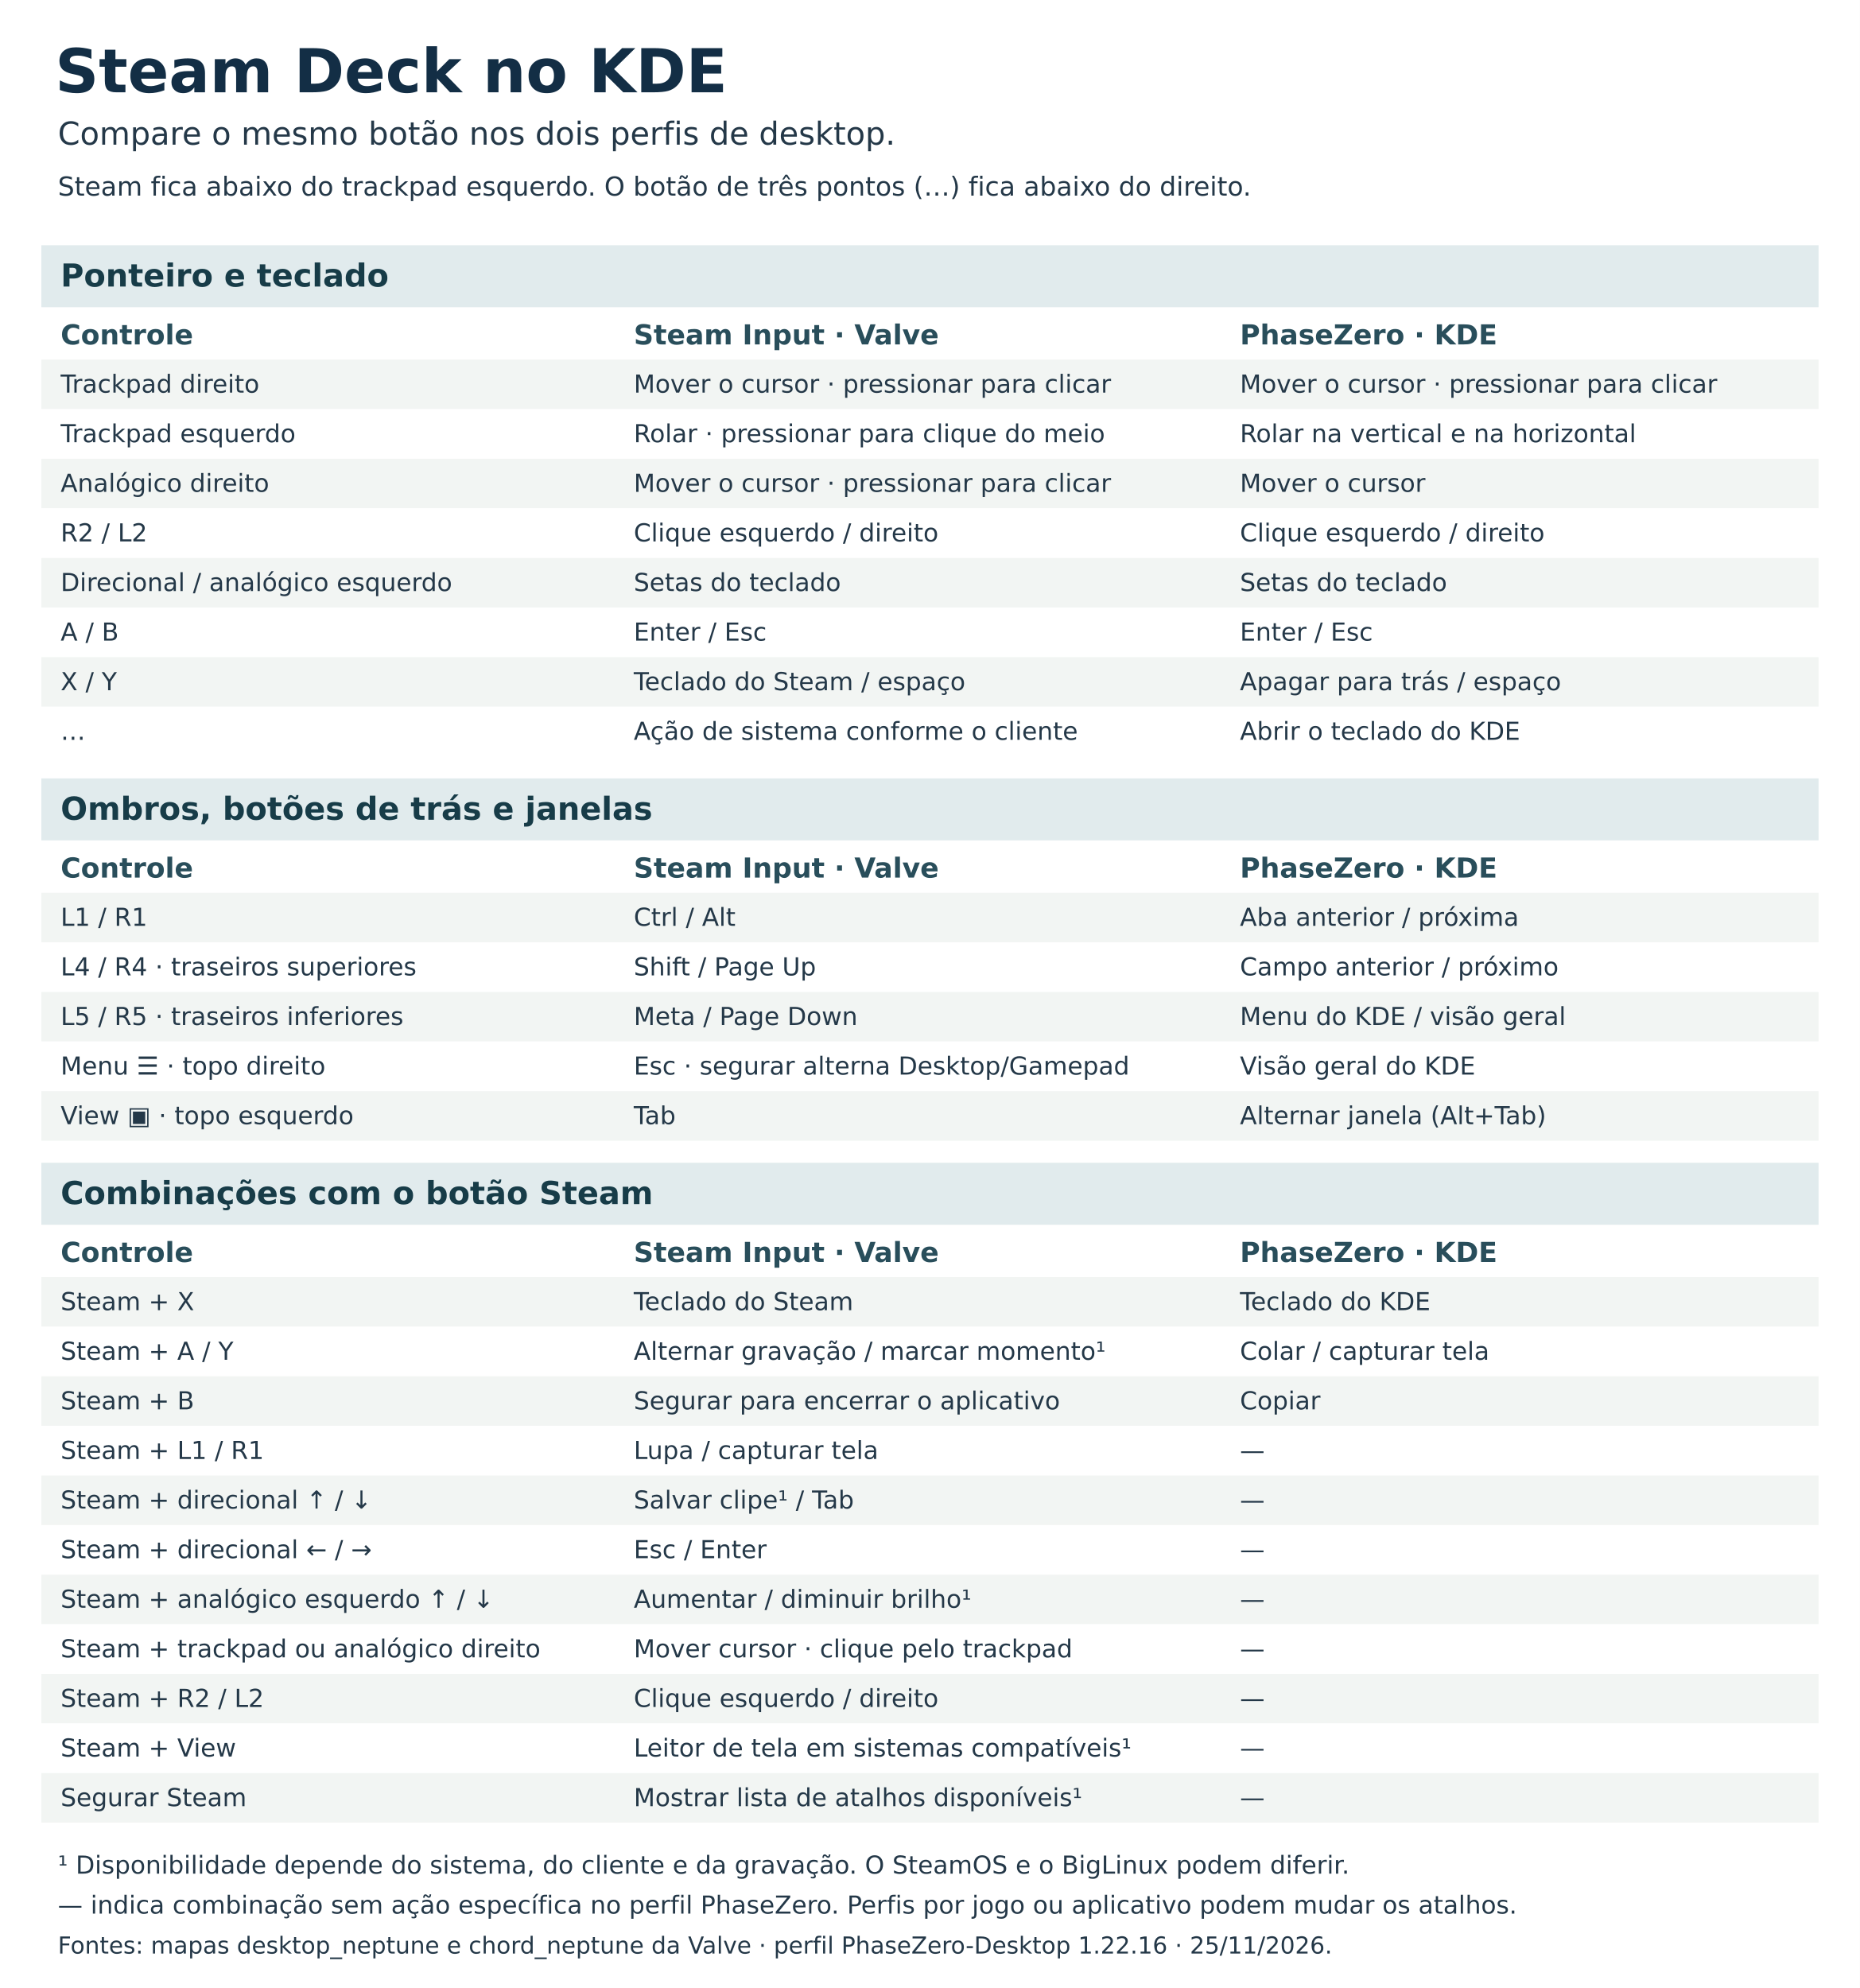
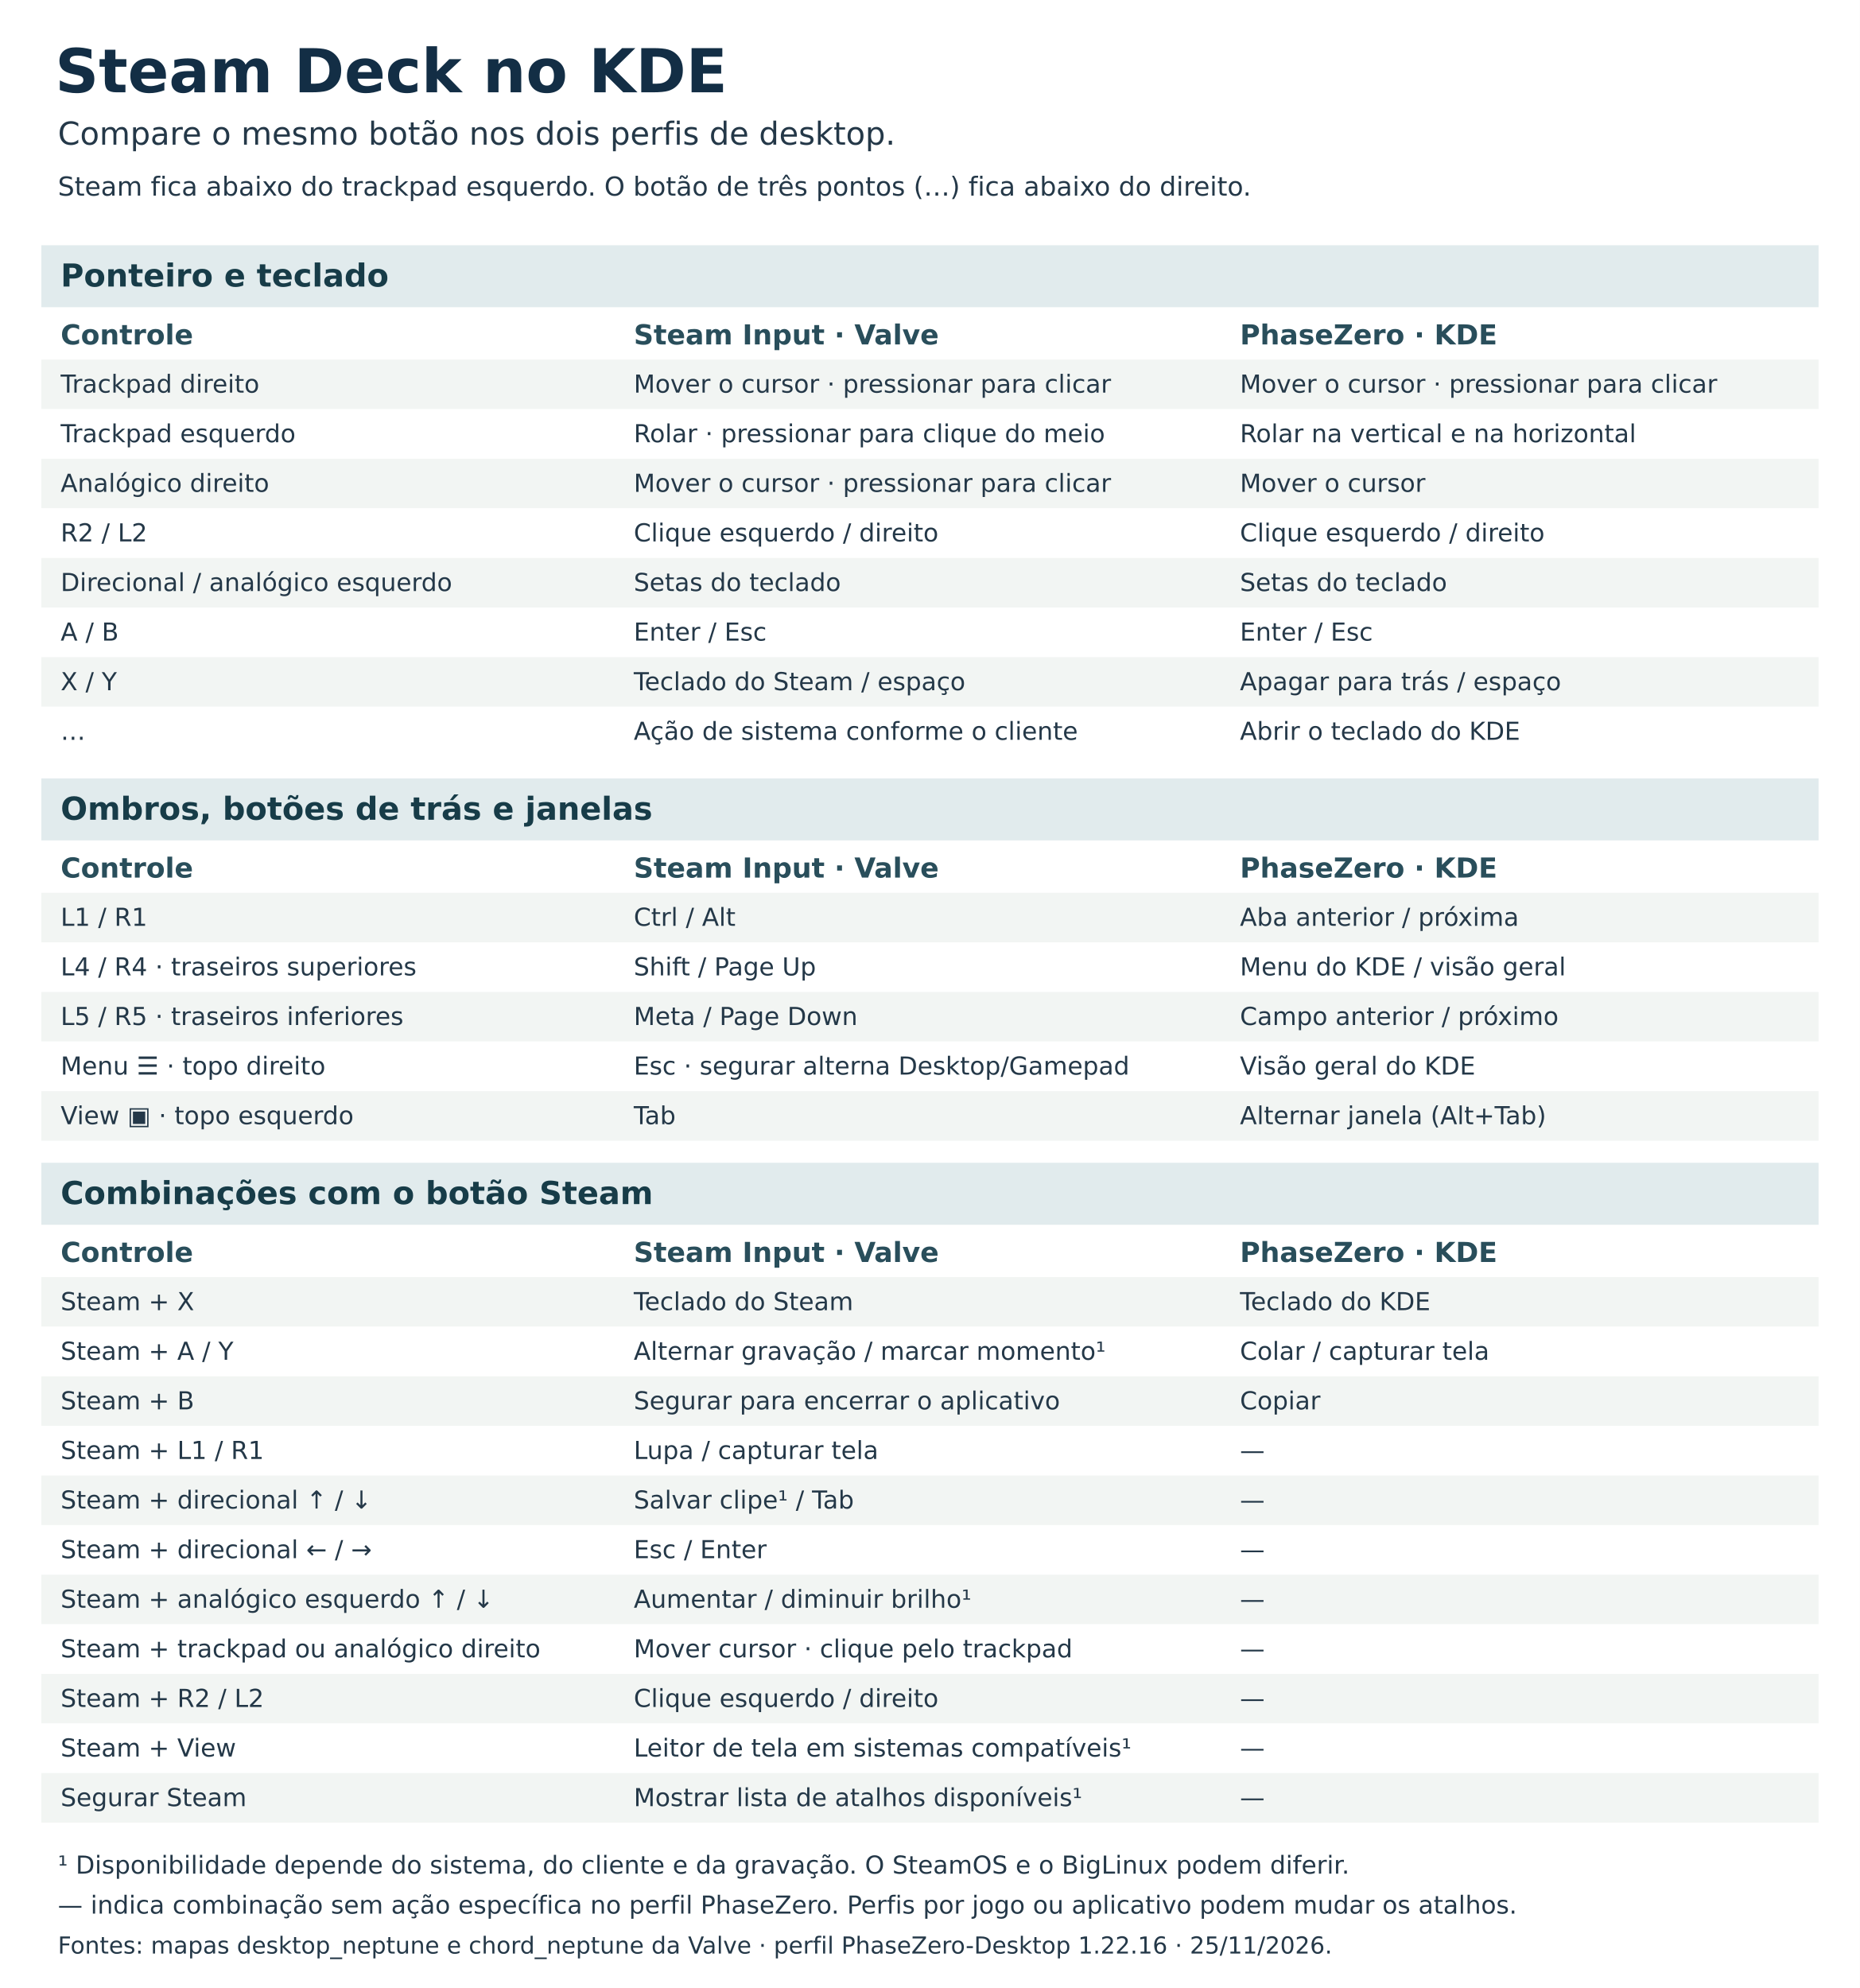
<svg xmlns="http://www.w3.org/2000/svg" viewBox="0 0 1350 1443" width="1350" height="1443" role="img" aria-labelledby="titulo">
  <rect width="1350" height="1443" fill="white" />
  <g font-family="DejaVu Sans,sans-serif">
    <text x="40" y="67" font-size="44" fill="#132e45" font-weight="700">Steam Deck no KDE</text>
    <text x="42" y="105" font-size="23" fill="#243848" font-weight="400">Compare o mesmo botão nos dois perfis de desktop.</text>
    <text x="42" y="142" font-size="19" fill="#243848" font-weight="400">Steam fica abaixo do trackpad esquerdo. O botão de três pontos (…) fica abaixo do direito.</text>
    <rect x="30" y="178" width="1290" height="45" fill="#e1ebed" />
    <text x="44" y="208" font-size="23" fill="#173c48" font-weight="700">Ponteiro e teclado</text>
    <text x="44" y="250" font-size="20" fill="#294e5b" font-weight="700">Controle</text>
    <text x="460" y="250" font-size="20" fill="#294e5b" font-weight="700">Steam Input · Valve</text>
    <text x="900" y="250" font-size="20" fill="#294e5b" font-weight="700">PhaseZero · KDE</text>
    <rect x="30" y="261" width="1290" height="36" fill="#f2f5f3" />
    <text x="44" y="285" font-size="18" fill="#243848" font-weight="400">Trackpad direito</text>
    <text x="460" y="285" font-size="18" fill="#243848" font-weight="400">Mover o cursor · pressionar para clicar</text>
    <text x="900" y="285" font-size="18" fill="#243848" font-weight="400">Mover o cursor · pressionar para clicar</text>
    <rect x="30" y="297" width="1290" height="36" fill="#ffffff" />
    <text x="44" y="321" font-size="18" fill="#243848" font-weight="400">Trackpad esquerdo</text>
    <text x="460" y="321" font-size="18" fill="#243848" font-weight="400">Rolar · pressionar para clique do meio</text>
    <text x="900" y="321" font-size="18" fill="#243848" font-weight="400">Rolar na vertical e na horizontal</text>
    <rect x="30" y="333" width="1290" height="36" fill="#f2f5f3" />
    <text x="44" y="357" font-size="18" fill="#243848" font-weight="400">Analógico direito</text>
    <text x="460" y="357" font-size="18" fill="#243848" font-weight="400">Mover o cursor · pressionar para clicar</text>
    <text x="900" y="357" font-size="18" fill="#243848" font-weight="400">Mover o cursor</text>
    <rect x="30" y="369" width="1290" height="36" fill="#ffffff" />
    <text x="44" y="393" font-size="18" fill="#243848" font-weight="400">R2 / L2</text>
    <text x="460" y="393" font-size="18" fill="#243848" font-weight="400">Clique esquerdo / direito</text>
    <text x="900" y="393" font-size="18" fill="#243848" font-weight="400">Clique esquerdo / direito</text>
    <rect x="30" y="405" width="1290" height="36" fill="#f2f5f3" />
    <text x="44" y="429" font-size="18" fill="#243848" font-weight="400">Direcional / analógico esquerdo</text>
    <text x="460" y="429" font-size="18" fill="#243848" font-weight="400">Setas do teclado</text>
    <text x="900" y="429" font-size="18" fill="#243848" font-weight="400">Setas do teclado</text>
    <rect x="30" y="441" width="1290" height="36" fill="#ffffff" />
    <text x="44" y="465" font-size="18" fill="#243848" font-weight="400">A / B</text>
    <text x="460" y="465" font-size="18" fill="#243848" font-weight="400">Enter / Esc</text>
    <text x="900" y="465" font-size="18" fill="#243848" font-weight="400">Enter / Esc</text>
    <rect x="30" y="477" width="1290" height="36" fill="#f2f5f3" />
    <text x="44" y="501" font-size="18" fill="#243848" font-weight="400">X / Y</text>
    <text x="460" y="501" font-size="18" fill="#243848" font-weight="400">Teclado do Steam / espaço</text>
    <text x="900" y="501" font-size="18" fill="#243848" font-weight="400">Apagar para trás / espaço</text>
    <rect x="30" y="513" width="1290" height="36" fill="#ffffff" />
    <text x="44" y="537" font-size="18" fill="#243848" font-weight="400">…</text>
    <text x="460" y="537" font-size="18" fill="#243848" font-weight="400">Ação de sistema conforme o cliente</text>
    <text x="900" y="537" font-size="18" fill="#243848" font-weight="400">Abrir o teclado do KDE</text>
    <rect x="30" y="565" width="1290" height="45" fill="#e1ebed" />
    <text x="44" y="595" font-size="23" fill="#173c48" font-weight="700">Ombros, botões de trás e janelas</text>
    <text x="44" y="637" font-size="20" fill="#294e5b" font-weight="700">Controle</text>
    <text x="460" y="637" font-size="20" fill="#294e5b" font-weight="700">Steam Input · Valve</text>
    <text x="900" y="637" font-size="20" fill="#294e5b" font-weight="700">PhaseZero · KDE</text>
    <rect x="30" y="648" width="1290" height="36" fill="#f2f5f3" />
    <text x="44" y="672" font-size="18" fill="#243848" font-weight="400">L1 / R1</text>
    <text x="460" y="672" font-size="18" fill="#243848" font-weight="400">Ctrl / Alt</text>
    <text x="900" y="672" font-size="18" fill="#243848" font-weight="400">Aba anterior / próxima</text>
    <rect x="30" y="684" width="1290" height="36" fill="#ffffff" />
    <text x="44" y="708" font-size="18" fill="#243848" font-weight="400">L4 / R4 · traseiros superiores</text>
    <text x="460" y="708" font-size="18" fill="#243848" font-weight="400">Shift / Page Up</text>
-     <text x="900" y="708" font-size="18" fill="#243848" font-weight="400">Campo anterior / próximo</text>
+     <text x="900" y="708" font-size="18" fill="#243848" font-weight="400">Menu do KDE / visão geral</text>
    <rect x="30" y="720" width="1290" height="36" fill="#f2f5f3" />
    <text x="44" y="744" font-size="18" fill="#243848" font-weight="400">L5 / R5 · traseiros inferiores</text>
    <text x="460" y="744" font-size="18" fill="#243848" font-weight="400">Meta / Page Down</text>
-     <text x="900" y="744" font-size="18" fill="#243848" font-weight="400">Menu do KDE / visão geral</text>
+     <text x="900" y="744" font-size="18" fill="#243848" font-weight="400">Campo anterior / próximo</text>
    <rect x="30" y="756" width="1290" height="36" fill="#ffffff" />
    <text x="44" y="780" font-size="18" fill="#243848" font-weight="400">Menu ☰ · topo direito</text>
    <text x="460" y="780" font-size="18" fill="#243848" font-weight="400">Esc · segurar alterna Desktop/Gamepad</text>
    <text x="900" y="780" font-size="18" fill="#243848" font-weight="400">Visão geral do KDE</text>
    <rect x="30" y="792" width="1290" height="36" fill="#f2f5f3" />
    <text x="44" y="816" font-size="18" fill="#243848" font-weight="400">View ▣ · topo esquerdo</text>
    <text x="460" y="816" font-size="18" fill="#243848" font-weight="400">Tab</text>
    <text x="900" y="816" font-size="18" fill="#243848" font-weight="400">Alternar janela (Alt+Tab)</text>
    <rect x="30" y="844" width="1290" height="45" fill="#e1ebed" />
    <text x="44" y="874" font-size="23" fill="#173c48" font-weight="700">Combinações com o botão Steam</text>
    <text x="44" y="916" font-size="20" fill="#294e5b" font-weight="700">Controle</text>
    <text x="460" y="916" font-size="20" fill="#294e5b" font-weight="700">Steam Input · Valve</text>
    <text x="900" y="916" font-size="20" fill="#294e5b" font-weight="700">PhaseZero · KDE</text>
    <rect x="30" y="927" width="1290" height="36" fill="#f2f5f3" />
    <text x="44" y="951" font-size="18" fill="#243848" font-weight="400">Steam + X</text>
    <text x="460" y="951" font-size="18" fill="#243848" font-weight="400">Teclado do Steam</text>
    <text x="900" y="951" font-size="18" fill="#243848" font-weight="400">Teclado do KDE</text>
    <rect x="30" y="963" width="1290" height="36" fill="#ffffff" />
    <text x="44" y="987" font-size="18" fill="#243848" font-weight="400">Steam + A / Y</text>
    <text x="460" y="987" font-size="18" fill="#243848" font-weight="400">Alternar gravação / marcar momento¹</text>
    <text x="900" y="987" font-size="18" fill="#243848" font-weight="400">Colar / capturar tela</text>
    <rect x="30" y="999" width="1290" height="36" fill="#f2f5f3" />
    <text x="44" y="1023" font-size="18" fill="#243848" font-weight="400">Steam + B</text>
    <text x="460" y="1023" font-size="18" fill="#243848" font-weight="400">Segurar para encerrar o aplicativo</text>
    <text x="900" y="1023" font-size="18" fill="#243848" font-weight="400">Copiar</text>
    <rect x="30" y="1035" width="1290" height="36" fill="#ffffff" />
    <text x="44" y="1059" font-size="18" fill="#243848" font-weight="400">Steam + L1 / R1</text>
    <text x="460" y="1059" font-size="18" fill="#243848" font-weight="400">Lupa / capturar tela</text>
    <text x="900" y="1059" font-size="18" fill="#243848" font-weight="400">—</text>
    <rect x="30" y="1071" width="1290" height="36" fill="#f2f5f3" />
    <text x="44" y="1095" font-size="18" fill="#243848" font-weight="400">Steam + direcional ↑ / ↓</text>
    <text x="460" y="1095" font-size="18" fill="#243848" font-weight="400">Salvar clipe¹ / Tab</text>
    <text x="900" y="1095" font-size="18" fill="#243848" font-weight="400">—</text>
    <rect x="30" y="1107" width="1290" height="36" fill="#ffffff" />
    <text x="44" y="1131" font-size="18" fill="#243848" font-weight="400">Steam + direcional ← / →</text>
    <text x="460" y="1131" font-size="18" fill="#243848" font-weight="400">Esc / Enter</text>
    <text x="900" y="1131" font-size="18" fill="#243848" font-weight="400">—</text>
    <rect x="30" y="1143" width="1290" height="36" fill="#f2f5f3" />
    <text x="44" y="1167" font-size="18" fill="#243848" font-weight="400">Steam + analógico esquerdo ↑ / ↓</text>
    <text x="460" y="1167" font-size="18" fill="#243848" font-weight="400">Aumentar / diminuir brilho¹</text>
    <text x="900" y="1167" font-size="18" fill="#243848" font-weight="400">—</text>
    <rect x="30" y="1179" width="1290" height="36" fill="#ffffff" />
    <text x="44" y="1203" font-size="18" fill="#243848" font-weight="400">Steam + trackpad ou analógico direito</text>
    <text x="460" y="1203" font-size="18" fill="#243848" font-weight="400">Mover cursor · clique pelo trackpad</text>
    <text x="900" y="1203" font-size="18" fill="#243848" font-weight="400">—</text>
    <rect x="30" y="1215" width="1290" height="36" fill="#f2f5f3" />
    <text x="44" y="1239" font-size="18" fill="#243848" font-weight="400">Steam + R2 / L2</text>
    <text x="460" y="1239" font-size="18" fill="#243848" font-weight="400">Clique esquerdo / direito</text>
    <text x="900" y="1239" font-size="18" fill="#243848" font-weight="400">—</text>
    <rect x="30" y="1251" width="1290" height="36" fill="#ffffff" />
    <text x="44" y="1275" font-size="18" fill="#243848" font-weight="400">Steam + View</text>
    <text x="460" y="1275" font-size="18" fill="#243848" font-weight="400">Leitor de tela em sistemas compatíveis¹</text>
    <text x="900" y="1275" font-size="18" fill="#243848" font-weight="400">—</text>
    <rect x="30" y="1287" width="1290" height="36" fill="#f2f5f3" />
    <text x="44" y="1311" font-size="18" fill="#243848" font-weight="400">Segurar Steam</text>
    <text x="460" y="1311" font-size="18" fill="#243848" font-weight="400">Mostrar lista de atalhos disponíveis¹</text>
    <text x="900" y="1311" font-size="18" fill="#243848" font-weight="400">—</text>
    <text x="42" y="1360" font-size="18" fill="#243848" font-weight="400">¹ Disponibilidade depende do sistema, do cliente e da gravação. O SteamOS e o BigLinux podem diferir.</text>
    <text x="42" y="1389" font-size="18" fill="#243848" font-weight="400">— indica combinação sem ação específica no perfil PhaseZero. Perfis por jogo ou aplicativo podem mudar os atalhos.</text>
    <text x="42" y="1418" font-size="17" fill="#243848" font-weight="400">Fontes: mapas desktop_neptune e chord_neptune da Valve · perfil PhaseZero-Desktop 1.22.16 · 25/11/2026.</text>
  </g>
</svg>
